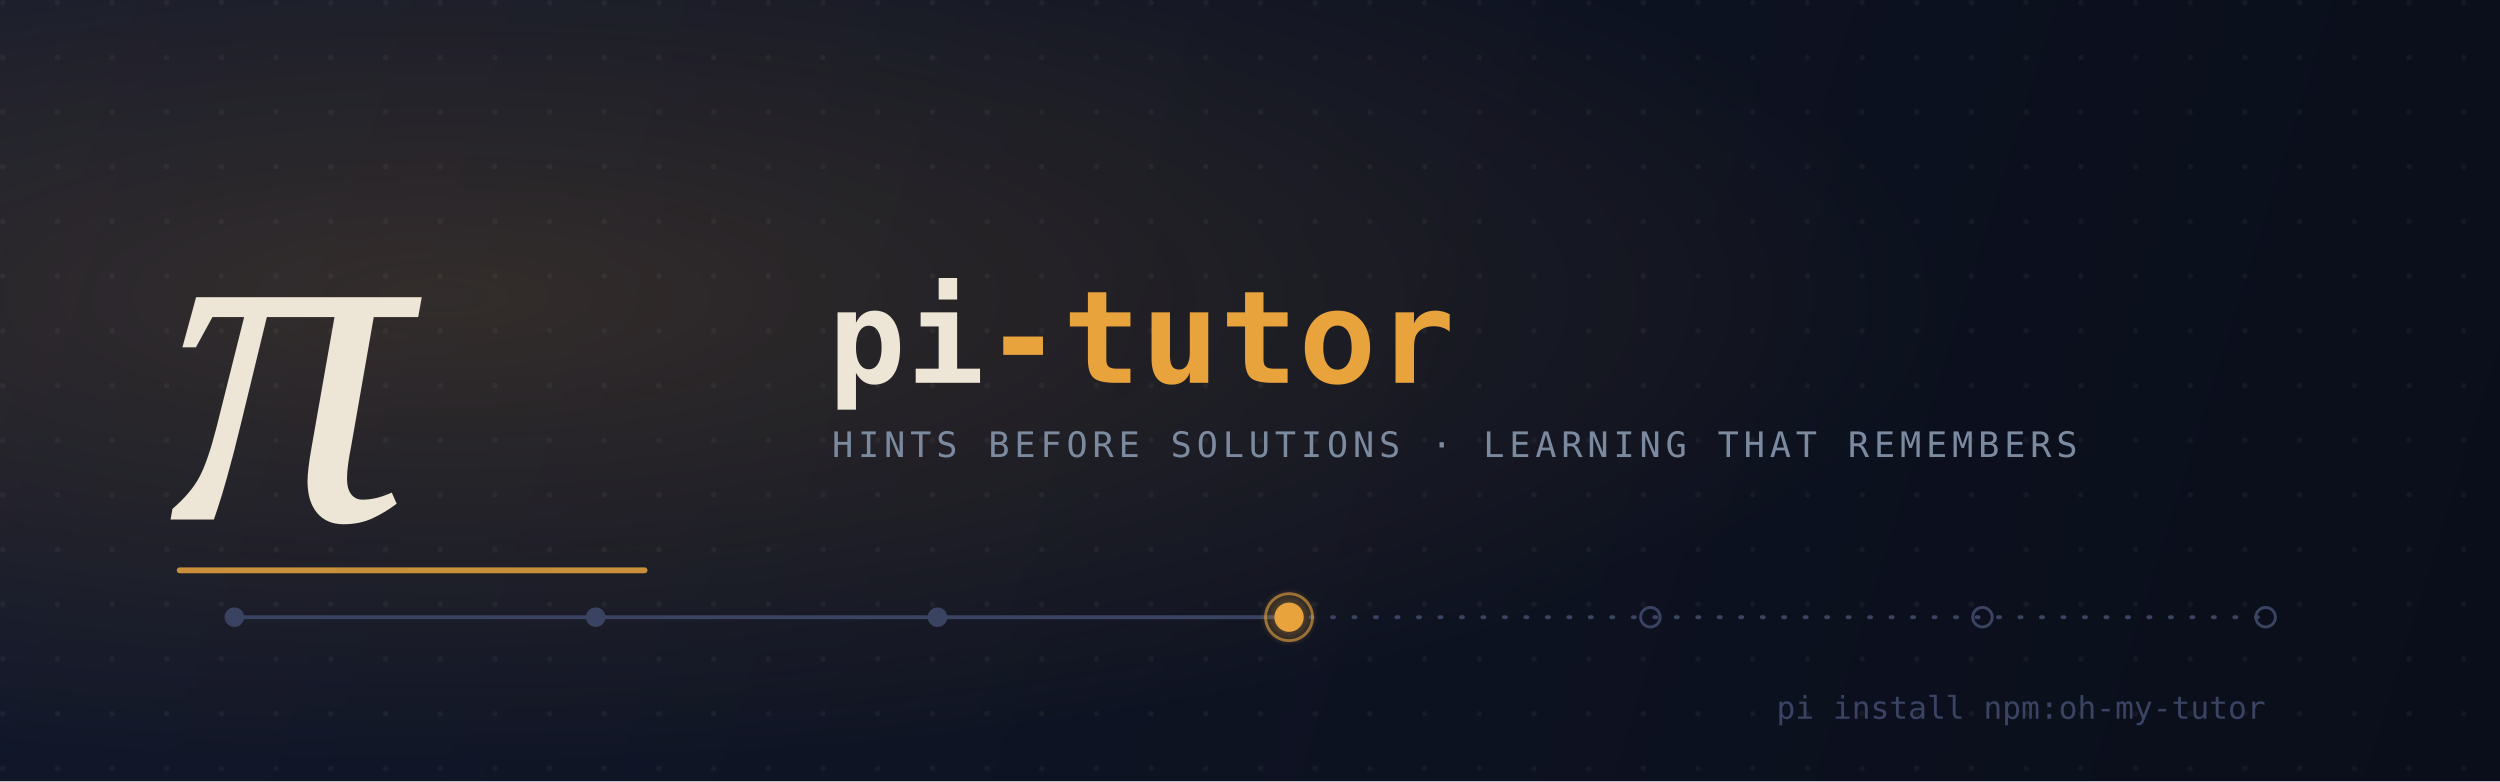
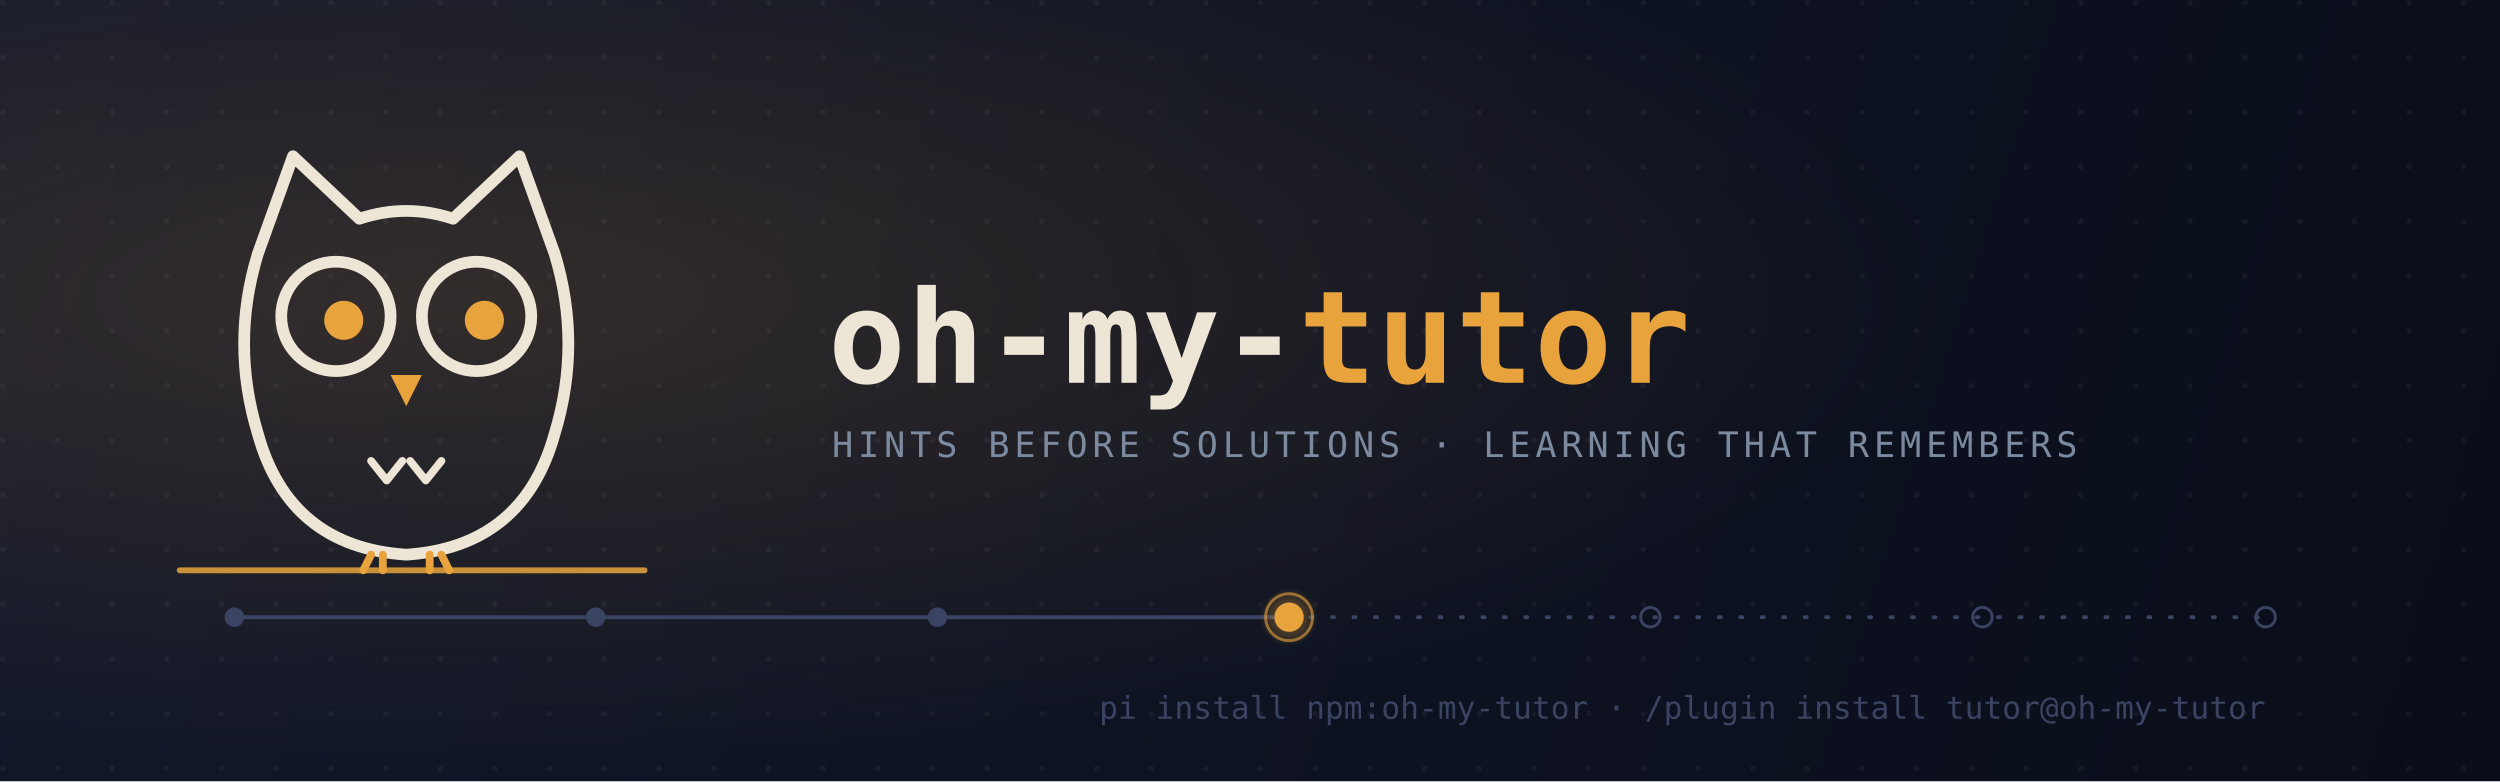
<svg xmlns="http://www.w3.org/2000/svg" width="1280" height="400" viewBox="0 0 1280 400" role="img" aria-label="oh-my-tutor — hints before solutions, learning that remembers">
  <defs>
    <linearGradient id="bg" x1="0" y1="0" x2="1280" y2="400" gradientUnits="userSpaceOnUse">
      <stop offset="0" stop-color="#12182B" />
      <stop offset="1" stop-color="#0A0E1A" />
    </linearGradient>
    <radialGradient id="glow" cx="18%" cy="38%" r="60%">
      <stop offset="0" stop-color="#E8A33D" stop-opacity="0.16" />
      <stop offset="100%" stop-color="#E8A33D" stop-opacity="0" />
    </radialGradient>
    <pattern id="dots" width="28" height="28" patternUnits="userSpaceOnUse">
      <circle cx="1.4" cy="1.4" r="1.4" fill="#EDE6D6" />
    </pattern>
    <radialGradient id="nodeGlow" cx="50%" cy="50%" r="50%">
      <stop offset="0" stop-color="#E8A33D" stop-opacity="0.55" />
      <stop offset="100%" stop-color="#E8A33D" stop-opacity="0" />
    </radialGradient>
  </defs>
  <rect width="1280" height="400" fill="url(#bg)" />
  <rect width="1280" height="400" fill="url(#glow)" />
  <rect width="1280" height="400" fill="url(#dots)" opacity="0.05" />
  <g>
    <line x1="120" y1="316" x2="660" y2="316" stroke="#3A4362" stroke-width="2" stroke-linecap="round" />
    <line x1="660" y1="316" x2="1160" y2="316" stroke="#3A4362" stroke-width="2" stroke-linecap="round" stroke-dasharray="1 10" />
    <circle cx="120" cy="316" r="5" fill="#3A4362" />
    <circle cx="305" cy="316" r="5" fill="#3A4362" />
    <circle cx="480" cy="316" r="5" fill="#3A4362" />
    <circle cx="660" cy="316" r="15" fill="url(#nodeGlow)" />
    <circle cx="660" cy="316" r="7.5" fill="#E8A33D" />
    <circle cx="660" cy="316" r="12" fill="none" stroke="#E8A33D" stroke-width="1.5" opacity="0.6" />
    <circle cx="845" cy="316" r="5" fill="none" stroke="#3A4362" stroke-width="1.5" />
    <circle cx="1015" cy="316" r="5" fill="none" stroke="#3A4362" stroke-width="1.5" />
    <circle cx="1160" cy="316" r="5" fill="none" stroke="#3A4362" stroke-width="1.5" />
  </g>
-   <text x="86" y="266" font-family="Georgia, 'Times New Roman', serif" font-style="italic" font-size="248" fill="#EDE6D6">π</text>
+   <g fill="none" stroke="#EDE6D6" stroke-width="6" stroke-linejoin="round" stroke-linecap="round">
+     <path d="M132 130 L150 80 L184 112 Q208 104 232 112 L266 80 L284 130 Q298 176 284 222 Q268 280 208 284 Q148 280 132 222 Q118 176 132 130 Z" />
+     <circle cx="172" cy="162" r="28" />
+     <circle cx="244" cy="162" r="28" />
+     <path d="M190 236 L198 246 L206 236 M210 236 L218 246 L226 236" stroke-width="4" />
+   </g>
+   <circle cx="176" cy="164" r="10" fill="#E8A33D" />
+   <circle cx="248" cy="164" r="10" fill="#E8A33D" />
+   <path d="M200 192 L216 192 L208 208 Z" fill="#E8A33D" />
+   <path d="M190 284 L186 292 M196 284 L196 292 M220 284 L220 292 M226 284 L230 292" stroke="#E8A33D" stroke-width="4" stroke-linecap="round" />
  <line x1="92" y1="292" x2="330" y2="292" stroke="#E8A33D" stroke-width="3" stroke-linecap="round" opacity="0.85" />
-   <text x="424" y="196" font-family="'SF Mono','Menlo','Consolas',monospace" font-size="66" font-weight="600" fill="#EDE6D6" letter-spacing="0.5">pi<tspan fill="#E8A33D">-tutor</tspan>
+   <text x="424" y="196" font-family="'SF Mono','Menlo','Consolas',monospace" font-size="66" font-weight="600" fill="#EDE6D6" letter-spacing="0.5">oh-my-<tspan fill="#E8A33D">tutor</tspan>
  </text>
  <text x="426" y="234" font-family="'SF Mono','Menlo','Consolas',monospace" font-size="18" letter-spacing="2.5" fill="#7C8AA0">HINTS BEFORE SOLUTIONS · LEARNING THAT REMEMBERS</text>
-   <text x="1160" y="368" text-anchor="end" font-family="'SF Mono','Menlo','Consolas',monospace" font-size="16" fill="#3A4362">pi install npm:oh-my-tutor</text>
+   <text x="1160" y="368" text-anchor="end" font-family="'SF Mono','Menlo','Consolas',monospace" font-size="16" fill="#3A4362">pi install npm:oh-my-tutor · /plugin install tutor@oh-my-tutor</text>
</svg>
